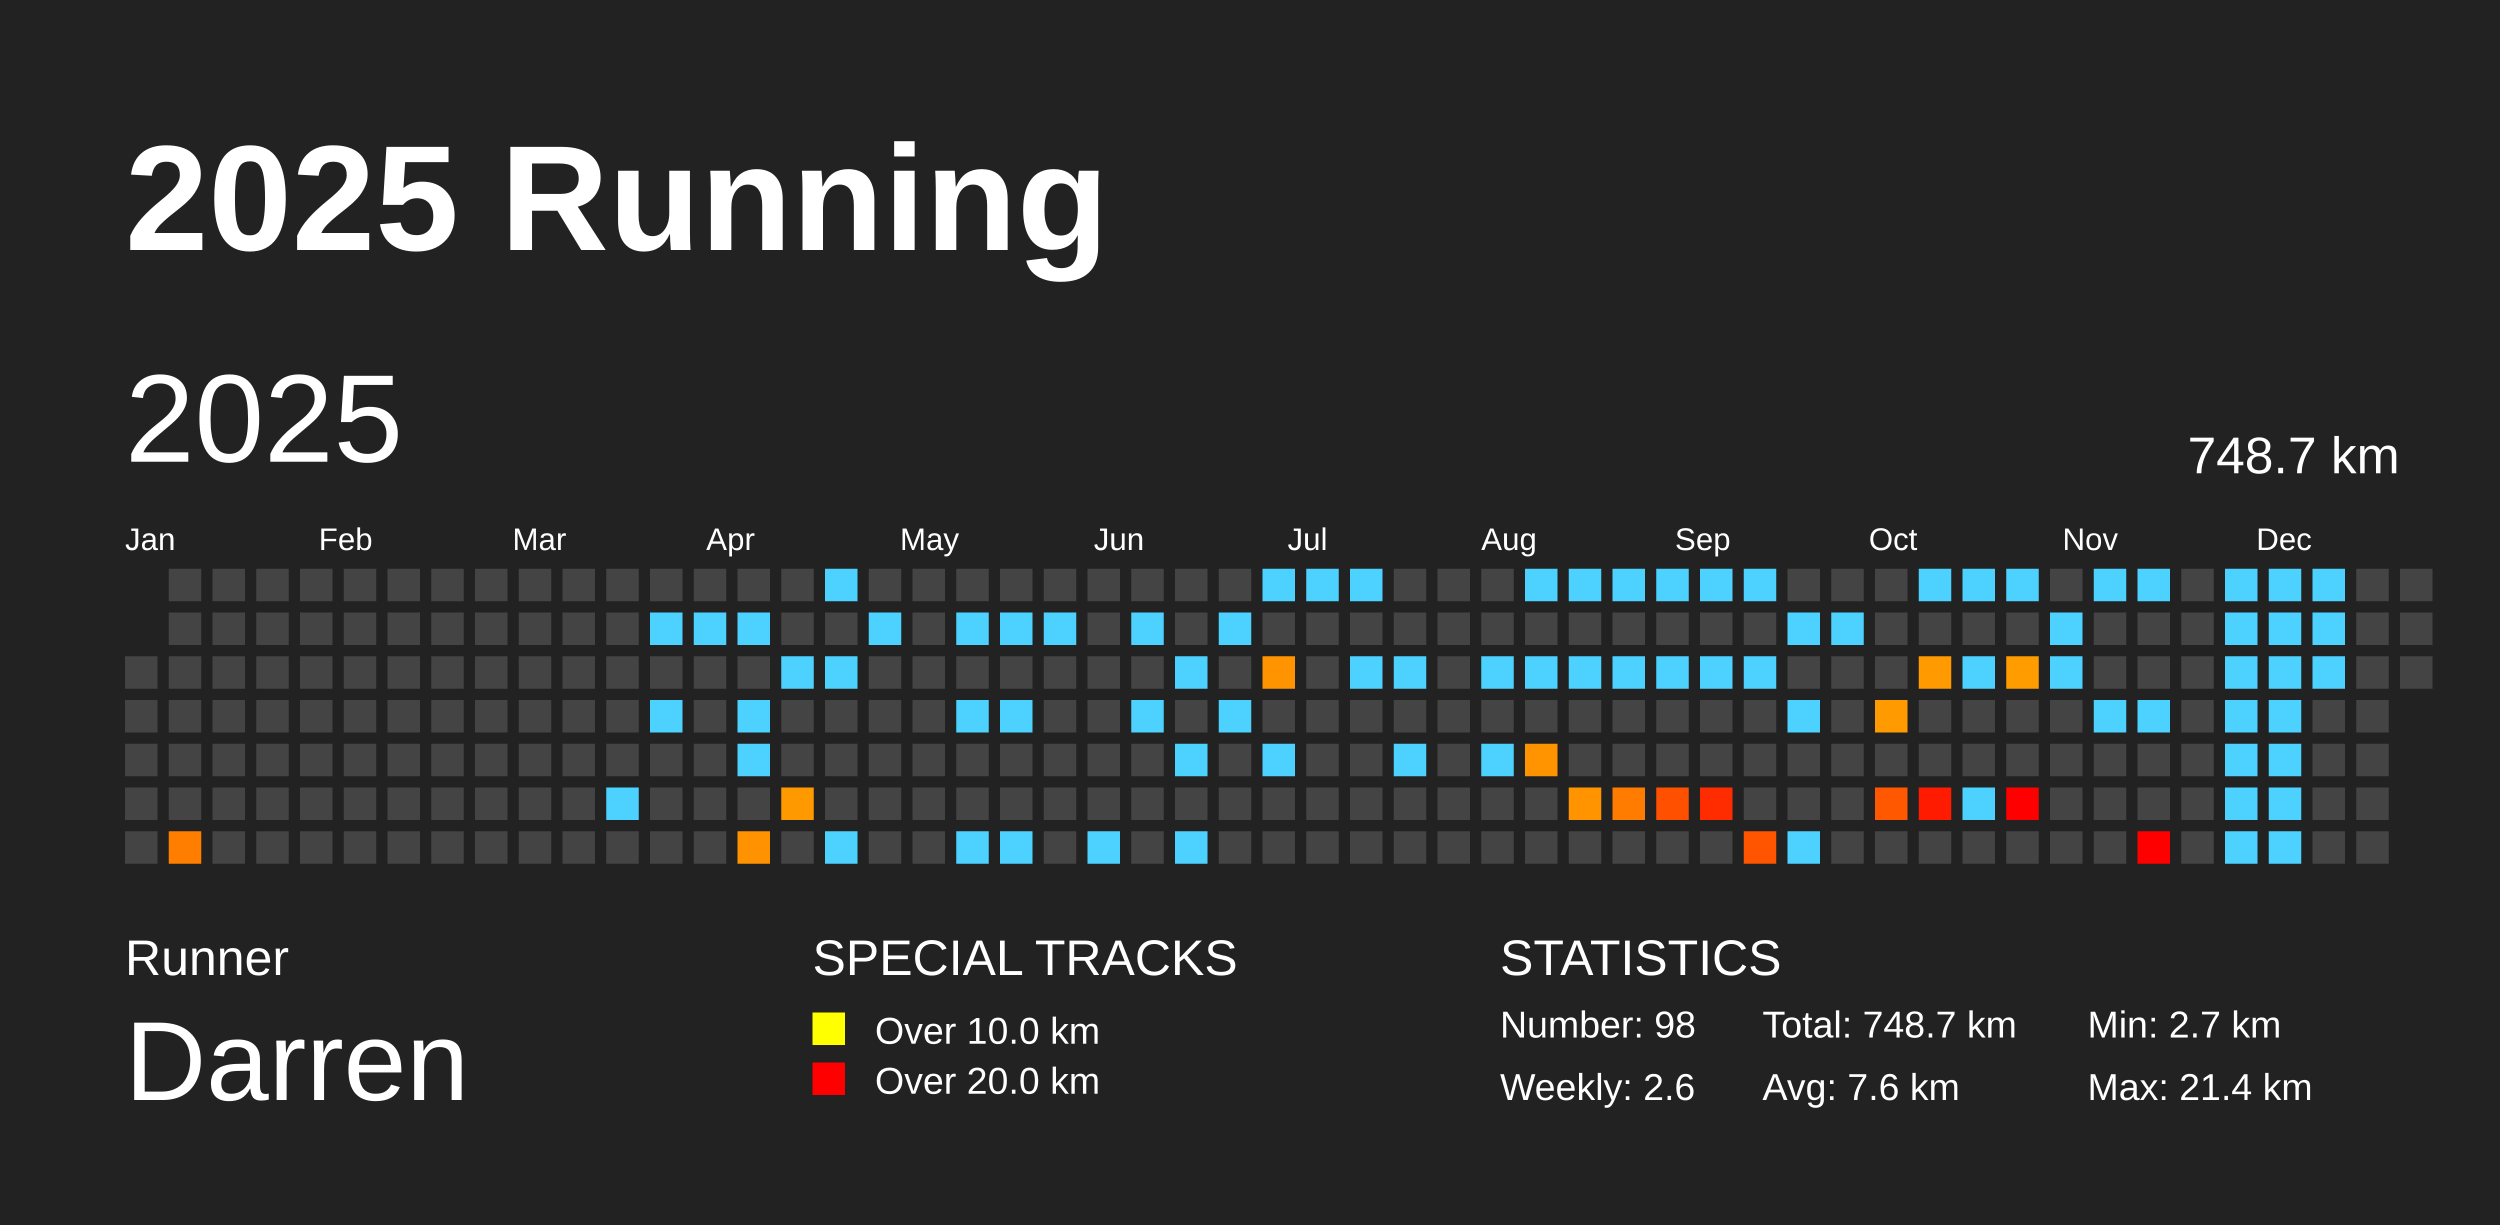
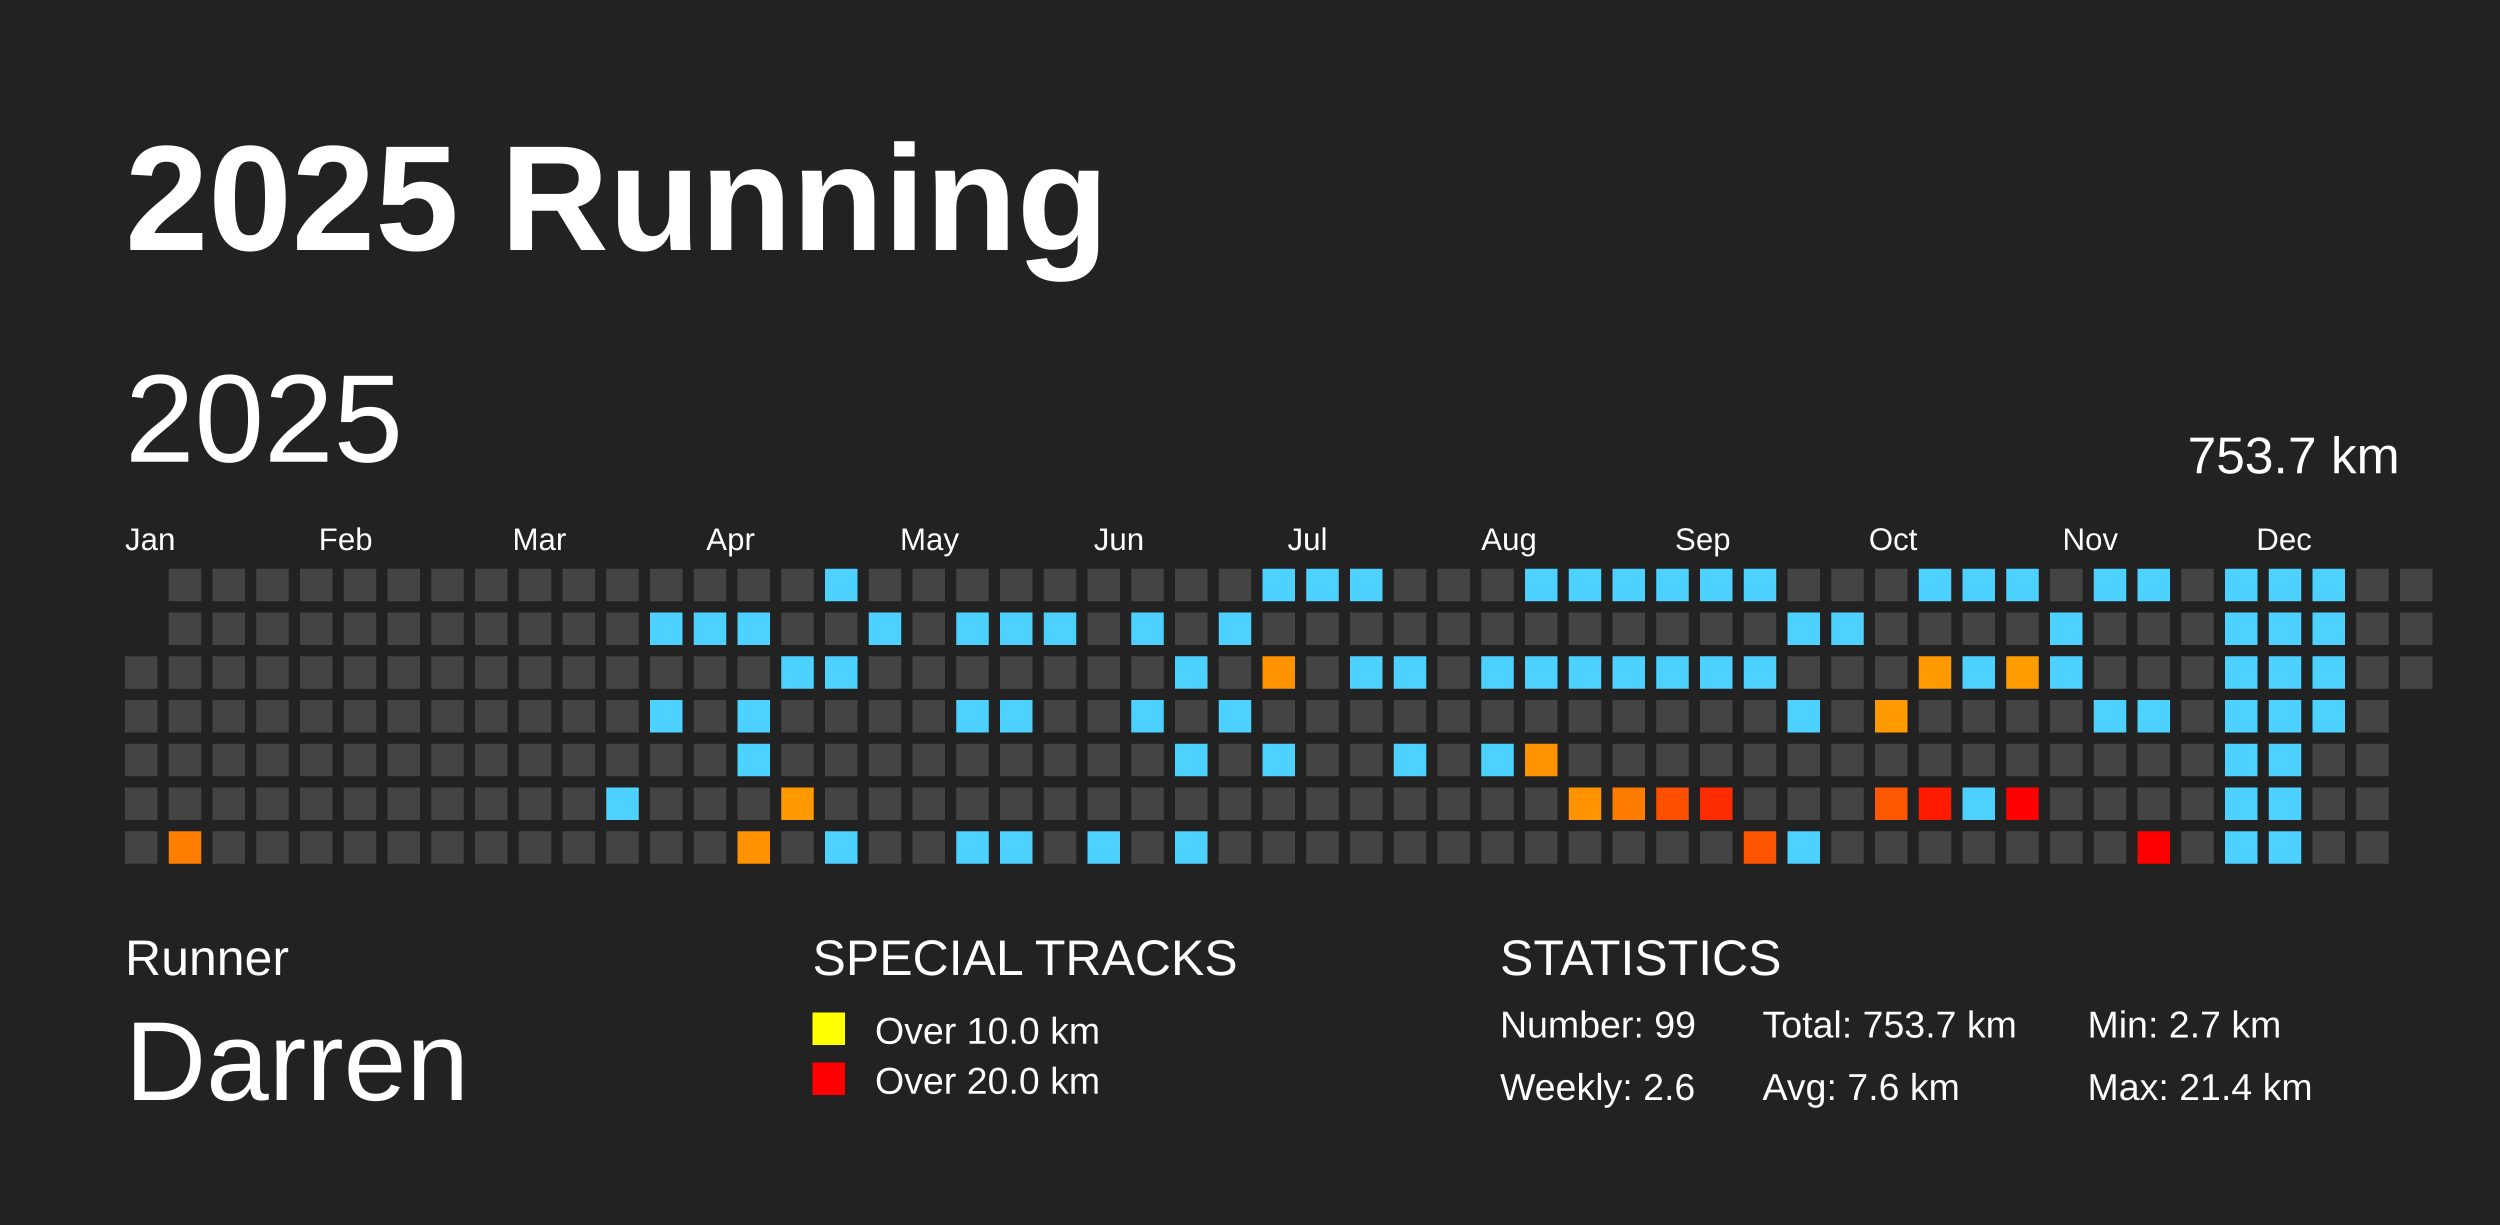
<svg xmlns="http://www.w3.org/2000/svg" baseProfile="full" height="98mm" version="1.1" viewBox="0,0,200,98" width="200mm">
  <defs />
  <rect fill="#222222" height="98" width="200" x="0" y="0" />
  <text fill="#FFFFFF" style="font-size:12px; font-family:Arial; font-weight:bold;" x="10" y="20">2025 Running</text>
  <text fill="#FFFFFF" style="font-size:4px; font-family:Arial" x="10" y="78">Runner</text>
  <text fill="#FFFFFF" style="font-size:9px; font-family:Arial" x="10" y="88">Darren</text>
  <text fill="#FFFFFF" style="font-size:4px; font-family:Arial" x="65" y="78">SPECIAL TRACKS</text>
  <rect fill="yellow" height="2.6" width="2.6" x="65" y="81" />
  <text fill="#FFFFFF" style="font-size:3px; font-family:Arial" x="70" y="83.5">Over 10.0 km</text>
  <rect fill="red" height="2.6" width="2.6" x="65" y="85" />
  <text fill="#FFFFFF" style="font-size:3px; font-family:Arial" x="70" y="87.5">Over 20.0 km</text>
  <text fill="#FFFFFF" style="font-size:4px; font-family:Arial" x="120" y="78">STATISTICS</text>
-   <text fill="#FFFFFF" style="font-size:3px; font-family:Arial" x="120" y="83">Number: 98</text>
+   <text fill="#FFFFFF" style="font-size:3px; font-family:Arial" x="120" y="83">Number: 99</text>
  <text fill="#FFFFFF" style="font-size:3px; font-family:Arial" x="120" y="88">Weekly: 2.6</text>
-   <text fill="#FFFFFF" style="font-size:3px; font-family:Arial" x="141" y="83">Total: 748.7 km</text>
+   <text fill="#FFFFFF" style="font-size:3px; font-family:Arial" x="141" y="83">Total: 753.7 km</text>
  <text fill="#FFFFFF" style="font-size:3px; font-family:Arial" x="141" y="88">Avg: 7.6 km</text>
  <text fill="#FFFFFF" style="font-size:3px; font-family:Arial" x="167" y="83">Min: 2.7 km</text>
  <text fill="#FFFFFF" style="font-size:3px; font-family:Arial" x="167" y="88">Max: 21.4 km</text>
  <text dominant-baseline="hanging" fill="#FFFFFF" style="font-size:10.0px; font-family:Arial;" x="10" y="30">2025</text>
-   <text dominant-baseline="hanging" fill="#FFFFFF" style="font-size:4.125px; font-family:Arial;" x="175" y="35">748.7 km</text>
+   <text dominant-baseline="hanging" fill="#FFFFFF" style="font-size:4.125px; font-family:Arial;" x="175" y="35">753.7 km</text>
  <text fill="#FFFFFF" style="font-size:2.5px; font-family:Arial" x="10.0" y="44">Jan</text>
  <text fill="#FFFFFF" style="font-size:2.5px; font-family:Arial" x="25.5" y="44">Feb</text>
  <text fill="#FFFFFF" style="font-size:2.5px; font-family:Arial" x="41.0" y="44">Mar</text>
  <text fill="#FFFFFF" style="font-size:2.5px; font-family:Arial" x="56.5" y="44">Apr</text>
  <text fill="#FFFFFF" style="font-size:2.5px; font-family:Arial" x="72.0" y="44">May</text>
  <text fill="#FFFFFF" style="font-size:2.5px; font-family:Arial" x="87.5" y="44">Jun</text>
  <text fill="#FFFFFF" style="font-size:2.5px; font-family:Arial" x="103.0" y="44">Jul</text>
  <text fill="#FFFFFF" style="font-size:2.5px; font-family:Arial" x="118.5" y="44">Aug</text>
  <text fill="#FFFFFF" style="font-size:2.5px; font-family:Arial" x="134.0" y="44">Sep</text>
  <text fill="#FFFFFF" style="font-size:2.5px; font-family:Arial" x="149.5" y="44">Oct</text>
  <text fill="#FFFFFF" style="font-size:2.5px; font-family:Arial" x="165.0" y="44">Nov</text>
  <text fill="#FFFFFF" style="font-size:2.5px; font-family:Arial" x="180.5" y="44">Dec</text>
  <rect fill="#444444" height="2.6" width="2.6" x="10.0" y="52.5" />
  <rect fill="#444444" height="2.6" width="2.6" x="10.0" y="56.0" />
  <rect fill="#444444" height="2.6" width="2.6" x="10.0" y="59.5" />
  <rect fill="#444444" height="2.6" width="2.6" x="10.0" y="63.0" />
  <rect fill="#444444" height="2.6" width="2.6" x="10.0" y="66.5" />
  <rect fill="#444444" height="2.6" width="2.6" x="13.5" y="45.5" />
  <rect fill="#444444" height="2.6" width="2.6" x="13.5" y="49.0" />
  <rect fill="#444444" height="2.6" width="2.6" x="13.5" y="52.5" />
  <rect fill="#444444" height="2.6" width="2.6" x="13.5" y="56.0" />
  <rect fill="#444444" height="2.6" width="2.6" x="13.5" y="59.5" />
  <rect fill="#444444" height="2.6" width="2.6" x="13.5" y="63.0" />
  <rect fill="#ff7e00" height="2.6" width="2.6" x="13.5" y="66.5" />
  <rect fill="#444444" height="2.6" width="2.6" x="17.0" y="45.5" />
  <rect fill="#444444" height="2.6" width="2.6" x="17.0" y="49.0" />
  <rect fill="#444444" height="2.6" width="2.6" x="17.0" y="52.5" />
  <rect fill="#444444" height="2.6" width="2.6" x="17.0" y="56.0" />
  <rect fill="#444444" height="2.6" width="2.6" x="17.0" y="59.5" />
  <rect fill="#444444" height="2.6" width="2.6" x="17.0" y="63.0" />
  <rect fill="#444444" height="2.6" width="2.6" x="17.0" y="66.5" />
  <rect fill="#444444" height="2.6" width="2.6" x="20.5" y="45.5" />
  <rect fill="#444444" height="2.6" width="2.6" x="20.5" y="49.0" />
  <rect fill="#444444" height="2.6" width="2.6" x="20.5" y="52.5" />
  <rect fill="#444444" height="2.6" width="2.6" x="20.5" y="56.0" />
  <rect fill="#444444" height="2.6" width="2.6" x="20.5" y="59.5" />
  <rect fill="#444444" height="2.6" width="2.6" x="20.5" y="63.0" />
  <rect fill="#444444" height="2.6" width="2.6" x="20.5" y="66.5" />
  <rect fill="#444444" height="2.6" width="2.6" x="24.0" y="45.5" />
  <rect fill="#444444" height="2.6" width="2.6" x="24.0" y="49.0" />
  <rect fill="#444444" height="2.6" width="2.6" x="24.0" y="52.5" />
  <rect fill="#444444" height="2.6" width="2.6" x="24.0" y="56.0" />
  <rect fill="#444444" height="2.6" width="2.6" x="24.0" y="59.5" />
  <rect fill="#444444" height="2.6" width="2.6" x="24.0" y="63.0" />
  <rect fill="#444444" height="2.6" width="2.6" x="24.0" y="66.5" />
  <rect fill="#444444" height="2.6" width="2.6" x="27.5" y="45.5" />
  <rect fill="#444444" height="2.6" width="2.6" x="27.5" y="49.0" />
  <rect fill="#444444" height="2.6" width="2.6" x="27.5" y="52.5" />
  <rect fill="#444444" height="2.6" width="2.6" x="27.5" y="56.0" />
  <rect fill="#444444" height="2.6" width="2.6" x="27.5" y="59.5" />
  <rect fill="#444444" height="2.6" width="2.6" x="27.5" y="63.0" />
  <rect fill="#444444" height="2.6" width="2.6" x="27.5" y="66.5" />
  <rect fill="#444444" height="2.6" width="2.6" x="31.0" y="45.5" />
  <rect fill="#444444" height="2.6" width="2.6" x="31.0" y="49.0" />
  <rect fill="#444444" height="2.6" width="2.6" x="31.0" y="52.5" />
  <rect fill="#444444" height="2.6" width="2.6" x="31.0" y="56.0" />
  <rect fill="#444444" height="2.6" width="2.6" x="31.0" y="59.5" />
  <rect fill="#444444" height="2.6" width="2.6" x="31.0" y="63.0" />
  <rect fill="#444444" height="2.6" width="2.6" x="31.0" y="66.5" />
  <rect fill="#444444" height="2.6" width="2.6" x="34.5" y="45.5" />
  <rect fill="#444444" height="2.6" width="2.6" x="34.5" y="49.0" />
  <rect fill="#444444" height="2.6" width="2.6" x="34.5" y="52.5" />
  <rect fill="#444444" height="2.6" width="2.6" x="34.5" y="56.0" />
  <rect fill="#444444" height="2.6" width="2.6" x="34.5" y="59.5" />
  <rect fill="#444444" height="2.6" width="2.6" x="34.5" y="63.0" />
  <rect fill="#444444" height="2.6" width="2.6" x="34.5" y="66.5" />
  <rect fill="#444444" height="2.6" width="2.6" x="38.0" y="45.5" />
  <rect fill="#444444" height="2.6" width="2.6" x="38.0" y="49.0" />
  <rect fill="#444444" height="2.6" width="2.6" x="38.0" y="52.5" />
  <rect fill="#444444" height="2.6" width="2.6" x="38.0" y="56.0" />
  <rect fill="#444444" height="2.6" width="2.6" x="38.0" y="59.5" />
  <rect fill="#444444" height="2.6" width="2.6" x="38.0" y="63.0" />
  <rect fill="#444444" height="2.6" width="2.6" x="38.0" y="66.5" />
  <rect fill="#444444" height="2.6" width="2.6" x="41.5" y="45.5" />
  <rect fill="#444444" height="2.6" width="2.6" x="41.5" y="49.0" />
  <rect fill="#444444" height="2.6" width="2.6" x="41.5" y="52.5" />
  <rect fill="#444444" height="2.6" width="2.6" x="41.5" y="56.0" />
  <rect fill="#444444" height="2.6" width="2.6" x="41.5" y="59.5" />
  <rect fill="#444444" height="2.6" width="2.6" x="41.5" y="63.0" />
  <rect fill="#444444" height="2.6" width="2.6" x="41.5" y="66.5" />
  <rect fill="#444444" height="2.6" width="2.6" x="45.0" y="45.5" />
  <rect fill="#444444" height="2.6" width="2.6" x="45.0" y="49.0" />
  <rect fill="#444444" height="2.6" width="2.6" x="45.0" y="52.5" />
  <rect fill="#444444" height="2.6" width="2.6" x="45.0" y="56.0" />
  <rect fill="#444444" height="2.6" width="2.6" x="45.0" y="59.5" />
  <rect fill="#444444" height="2.6" width="2.6" x="45.0" y="63.0" />
  <rect fill="#444444" height="2.6" width="2.6" x="45.0" y="66.5" />
  <rect fill="#444444" height="2.6" width="2.6" x="48.5" y="45.5" />
  <rect fill="#444444" height="2.6" width="2.6" x="48.5" y="49.0" />
  <rect fill="#444444" height="2.6" width="2.6" x="48.5" y="52.5" />
  <rect fill="#444444" height="2.6" width="2.6" x="48.5" y="56.0" />
  <rect fill="#444444" height="2.6" width="2.6" x="48.5" y="59.5" />
  <rect fill="#4dd2ff" height="2.6" width="2.6" x="48.5" y="63.0" />
  <rect fill="#444444" height="2.6" width="2.6" x="48.5" y="66.5" />
  <rect fill="#444444" height="2.6" width="2.6" x="52.0" y="45.5" />
  <rect fill="#4dd2ff" height="2.6" width="2.6" x="52.0" y="49.0" />
  <rect fill="#444444" height="2.6" width="2.6" x="52.0" y="52.5" />
  <rect fill="#4dd2ff" height="2.6" width="2.6" x="52.0" y="56.0" />
  <rect fill="#444444" height="2.6" width="2.6" x="52.0" y="59.5" />
  <rect fill="#444444" height="2.6" width="2.6" x="52.0" y="63.0" />
  <rect fill="#444444" height="2.6" width="2.6" x="52.0" y="66.5" />
  <rect fill="#444444" height="2.6" width="2.6" x="55.5" y="45.5" />
  <rect fill="#4dd2ff" height="2.6" width="2.6" x="55.5" y="49.0" />
  <rect fill="#444444" height="2.6" width="2.6" x="55.5" y="52.5" />
  <rect fill="#444444" height="2.6" width="2.6" x="55.5" y="56.0" />
  <rect fill="#444444" height="2.6" width="2.6" x="55.5" y="59.5" />
  <rect fill="#444444" height="2.6" width="2.6" x="55.5" y="63.0" />
  <rect fill="#444444" height="2.6" width="2.6" x="55.5" y="66.5" />
  <rect fill="#444444" height="2.6" width="2.6" x="59.0" y="45.5" />
  <rect fill="#4dd2ff" height="2.6" width="2.6" x="59.0" y="49.0" />
  <rect fill="#444444" height="2.6" width="2.6" x="59.0" y="52.5" />
  <rect fill="#4dd2ff" height="2.6" width="2.6" x="59.0" y="56.0" />
  <rect fill="#4dd2ff" height="2.6" width="2.6" x="59.0" y="59.5" />
  <rect fill="#444444" height="2.6" width="2.6" x="59.0" y="63.0" />
  <rect fill="#ff9200" height="2.6" width="2.6" x="59.0" y="66.5" />
  <rect fill="#444444" height="2.6" width="2.6" x="62.5" y="45.5" />
  <rect fill="#444444" height="2.6" width="2.6" x="62.5" y="49.0" />
  <rect fill="#4dd2ff" height="2.6" width="2.6" x="62.5" y="52.5" />
  <rect fill="#444444" height="2.6" width="2.6" x="62.5" y="56.0" />
  <rect fill="#444444" height="2.6" width="2.6" x="62.5" y="59.5" />
  <rect fill="#ff9900" height="2.6" width="2.6" x="62.5" y="63.0" />
  <rect fill="#444444" height="2.6" width="2.6" x="62.5" y="66.5" />
  <rect fill="#4dd2ff" height="2.6" width="2.6" x="66.0" y="45.5" />
  <rect fill="#444444" height="2.6" width="2.6" x="66.0" y="49.0" />
  <rect fill="#4dd2ff" height="2.6" width="2.6" x="66.0" y="52.5" />
  <rect fill="#444444" height="2.6" width="2.6" x="66.0" y="56.0" />
  <rect fill="#444444" height="2.6" width="2.6" x="66.0" y="59.5" />
  <rect fill="#444444" height="2.6" width="2.6" x="66.0" y="63.0" />
  <rect fill="#4dd2ff" height="2.6" width="2.6" x="66.0" y="66.5" />
  <rect fill="#444444" height="2.6" width="2.6" x="69.5" y="45.5" />
  <rect fill="#4dd2ff" height="2.6" width="2.6" x="69.5" y="49.0" />
  <rect fill="#444444" height="2.6" width="2.6" x="69.5" y="52.5" />
  <rect fill="#444444" height="2.6" width="2.6" x="69.5" y="56.0" />
  <rect fill="#444444" height="2.6" width="2.6" x="69.5" y="59.5" />
  <rect fill="#444444" height="2.6" width="2.6" x="69.5" y="63.0" />
  <rect fill="#444444" height="2.6" width="2.6" x="69.5" y="66.5" />
  <rect fill="#444444" height="2.6" width="2.6" x="73.0" y="45.5" />
  <rect fill="#444444" height="2.6" width="2.6" x="73.0" y="49.0" />
  <rect fill="#444444" height="2.6" width="2.6" x="73.0" y="52.5" />
  <rect fill="#444444" height="2.6" width="2.6" x="73.0" y="56.0" />
  <rect fill="#444444" height="2.6" width="2.6" x="73.0" y="59.5" />
  <rect fill="#444444" height="2.6" width="2.6" x="73.0" y="63.0" />
  <rect fill="#444444" height="2.6" width="2.6" x="73.0" y="66.5" />
  <rect fill="#444444" height="2.6" width="2.6" x="76.5" y="45.5" />
  <rect fill="#4dd2ff" height="2.6" width="2.6" x="76.5" y="49.0" />
  <rect fill="#444444" height="2.6" width="2.6" x="76.5" y="52.5" />
  <rect fill="#4dd2ff" height="2.6" width="2.6" x="76.5" y="56.0" />
  <rect fill="#444444" height="2.6" width="2.6" x="76.5" y="59.5" />
  <rect fill="#444444" height="2.6" width="2.6" x="76.5" y="63.0" />
  <rect fill="#4dd2ff" height="2.6" width="2.6" x="76.5" y="66.5" />
  <rect fill="#444444" height="2.6" width="2.6" x="80.0" y="45.5" />
  <rect fill="#4dd2ff" height="2.6" width="2.6" x="80.0" y="49.0" />
  <rect fill="#444444" height="2.6" width="2.6" x="80.0" y="52.5" />
  <rect fill="#4dd2ff" height="2.6" width="2.6" x="80.0" y="56.0" />
  <rect fill="#444444" height="2.6" width="2.6" x="80.0" y="59.5" />
  <rect fill="#444444" height="2.6" width="2.6" x="80.0" y="63.0" />
  <rect fill="#4dd2ff" height="2.6" width="2.6" x="80.0" y="66.5" />
  <rect fill="#444444" height="2.6" width="2.6" x="83.5" y="45.5" />
  <rect fill="#4dd2ff" height="2.6" width="2.6" x="83.5" y="49.0" />
  <rect fill="#444444" height="2.6" width="2.6" x="83.5" y="52.5" />
  <rect fill="#444444" height="2.6" width="2.6" x="83.5" y="56.0" />
  <rect fill="#444444" height="2.6" width="2.6" x="83.5" y="59.5" />
  <rect fill="#444444" height="2.6" width="2.6" x="83.5" y="63.0" />
  <rect fill="#444444" height="2.6" width="2.6" x="83.5" y="66.5" />
  <rect fill="#444444" height="2.6" width="2.6" x="87.0" y="45.5" />
  <rect fill="#444444" height="2.6" width="2.6" x="87.0" y="49.0" />
  <rect fill="#444444" height="2.6" width="2.6" x="87.0" y="52.5" />
  <rect fill="#444444" height="2.6" width="2.6" x="87.0" y="56.0" />
  <rect fill="#444444" height="2.6" width="2.6" x="87.0" y="59.5" />
  <rect fill="#444444" height="2.6" width="2.6" x="87.0" y="63.0" />
  <rect fill="#4dd2ff" height="2.6" width="2.6" x="87.0" y="66.5" />
  <rect fill="#444444" height="2.6" width="2.6" x="90.5" y="45.5" />
  <rect fill="#4dd2ff" height="2.6" width="2.6" x="90.5" y="49.0" />
  <rect fill="#444444" height="2.6" width="2.6" x="90.5" y="52.5" />
  <rect fill="#4dd2ff" height="2.6" width="2.6" x="90.5" y="56.0" />
  <rect fill="#444444" height="2.6" width="2.6" x="90.5" y="59.5" />
  <rect fill="#444444" height="2.6" width="2.6" x="90.5" y="63.0" />
  <rect fill="#444444" height="2.6" width="2.6" x="90.5" y="66.5" />
  <rect fill="#444444" height="2.6" width="2.6" x="94.0" y="45.5" />
  <rect fill="#444444" height="2.6" width="2.6" x="94.0" y="49.0" />
  <rect fill="#4dd2ff" height="2.6" width="2.6" x="94.0" y="52.5" />
  <rect fill="#444444" height="2.6" width="2.6" x="94.0" y="56.0" />
  <rect fill="#4dd2ff" height="2.6" width="2.6" x="94.0" y="59.5" />
  <rect fill="#444444" height="2.6" width="2.6" x="94.0" y="63.0" />
  <rect fill="#4dd2ff" height="2.6" width="2.6" x="94.0" y="66.5" />
  <rect fill="#444444" height="2.6" width="2.6" x="97.5" y="45.5" />
  <rect fill="#4dd2ff" height="2.6" width="2.6" x="97.5" y="49.0" />
  <rect fill="#444444" height="2.6" width="2.6" x="97.5" y="52.5" />
  <rect fill="#4dd2ff" height="2.6" width="2.6" x="97.5" y="56.0" />
  <rect fill="#444444" height="2.6" width="2.6" x="97.5" y="59.5" />
  <rect fill="#444444" height="2.6" width="2.6" x="97.5" y="63.0" />
  <rect fill="#444444" height="2.6" width="2.6" x="97.5" y="66.5" />
  <rect fill="#4dd2ff" height="2.6" width="2.6" x="101.0" y="45.5" />
  <rect fill="#444444" height="2.6" width="2.6" x="101.0" y="49.0" />
  <rect fill="#ff9400" height="2.6" width="2.6" x="101.0" y="52.5" />
  <rect fill="#444444" height="2.6" width="2.6" x="101.0" y="56.0" />
  <rect fill="#4dd2ff" height="2.6" width="2.6" x="101.0" y="59.5" />
  <rect fill="#444444" height="2.6" width="2.6" x="101.0" y="63.0" />
  <rect fill="#444444" height="2.6" width="2.6" x="101.0" y="66.5" />
  <rect fill="#4dd2ff" height="2.6" width="2.6" x="104.5" y="45.5" />
  <rect fill="#444444" height="2.6" width="2.6" x="104.5" y="49.0" />
  <rect fill="#444444" height="2.6" width="2.6" x="104.5" y="52.5" />
  <rect fill="#444444" height="2.6" width="2.6" x="104.5" y="56.0" />
  <rect fill="#444444" height="2.6" width="2.6" x="104.5" y="59.5" />
  <rect fill="#444444" height="2.6" width="2.6" x="104.5" y="63.0" />
  <rect fill="#444444" height="2.6" width="2.6" x="104.5" y="66.5" />
  <rect fill="#4dd2ff" height="2.6" width="2.6" x="108.0" y="45.5" />
  <rect fill="#444444" height="2.6" width="2.6" x="108.0" y="49.0" />
  <rect fill="#4dd2ff" height="2.6" width="2.6" x="108.0" y="52.5" />
  <rect fill="#444444" height="2.6" width="2.6" x="108.0" y="56.0" />
  <rect fill="#444444" height="2.6" width="2.6" x="108.0" y="59.5" />
  <rect fill="#444444" height="2.6" width="2.6" x="108.0" y="63.0" />
  <rect fill="#444444" height="2.6" width="2.6" x="108.0" y="66.5" />
  <rect fill="#444444" height="2.6" width="2.6" x="111.5" y="45.5" />
  <rect fill="#444444" height="2.6" width="2.6" x="111.5" y="49.0" />
  <rect fill="#4dd2ff" height="2.6" width="2.6" x="111.5" y="52.5" />
  <rect fill="#444444" height="2.6" width="2.6" x="111.5" y="56.0" />
  <rect fill="#4dd2ff" height="2.6" width="2.6" x="111.5" y="59.5" />
  <rect fill="#444444" height="2.6" width="2.6" x="111.5" y="63.0" />
  <rect fill="#444444" height="2.6" width="2.6" x="111.5" y="66.5" />
  <rect fill="#444444" height="2.6" width="2.6" x="115.0" y="45.5" />
  <rect fill="#444444" height="2.6" width="2.6" x="115.0" y="49.0" />
  <rect fill="#444444" height="2.6" width="2.6" x="115.0" y="52.5" />
  <rect fill="#444444" height="2.6" width="2.6" x="115.0" y="56.0" />
  <rect fill="#444444" height="2.6" width="2.6" x="115.0" y="59.5" />
  <rect fill="#444444" height="2.6" width="2.6" x="115.0" y="63.0" />
  <rect fill="#444444" height="2.6" width="2.6" x="115.0" y="66.5" />
  <rect fill="#444444" height="2.6" width="2.6" x="118.5" y="45.5" />
  <rect fill="#444444" height="2.6" width="2.6" x="118.5" y="49.0" />
  <rect fill="#4dd2ff" height="2.6" width="2.6" x="118.5" y="52.5" />
  <rect fill="#444444" height="2.6" width="2.6" x="118.5" y="56.0" />
  <rect fill="#4dd2ff" height="2.6" width="2.6" x="118.5" y="59.5" />
  <rect fill="#444444" height="2.6" width="2.6" x="118.5" y="63.0" />
  <rect fill="#444444" height="2.6" width="2.6" x="118.5" y="66.5" />
  <rect fill="#4dd2ff" height="2.6" width="2.6" x="122.0" y="45.5" />
  <rect fill="#444444" height="2.6" width="2.6" x="122.0" y="49.0" />
  <rect fill="#4dd2ff" height="2.6" width="2.6" x="122.0" y="52.5" />
  <rect fill="#444444" height="2.6" width="2.6" x="122.0" y="56.0" />
  <rect fill="#ff9300" height="2.6" width="2.6" x="122.0" y="59.5" />
  <rect fill="#444444" height="2.6" width="2.6" x="122.0" y="63.0" />
  <rect fill="#444444" height="2.6" width="2.6" x="122.0" y="66.5" />
  <rect fill="#4dd2ff" height="2.6" width="2.6" x="125.5" y="45.5" />
  <rect fill="#444444" height="2.6" width="2.6" x="125.5" y="49.0" />
  <rect fill="#4dd2ff" height="2.6" width="2.6" x="125.5" y="52.5" />
  <rect fill="#444444" height="2.6" width="2.6" x="125.5" y="56.0" />
  <rect fill="#444444" height="2.6" width="2.6" x="125.5" y="59.5" />
  <rect fill="#ff9400" height="2.6" width="2.6" x="125.5" y="63.0" />
  <rect fill="#444444" height="2.6" width="2.6" x="125.5" y="66.5" />
  <rect fill="#4dd2ff" height="2.6" width="2.6" x="129.0" y="45.5" />
  <rect fill="#444444" height="2.6" width="2.6" x="129.0" y="49.0" />
  <rect fill="#4dd2ff" height="2.6" width="2.6" x="129.0" y="52.5" />
  <rect fill="#444444" height="2.6" width="2.6" x="129.0" y="56.0" />
  <rect fill="#444444" height="2.6" width="2.6" x="129.0" y="59.5" />
  <rect fill="#ff7c00" height="2.6" width="2.6" x="129.0" y="63.0" />
  <rect fill="#444444" height="2.6" width="2.6" x="129.0" y="66.5" />
  <rect fill="#4dd2ff" height="2.6" width="2.6" x="132.5" y="45.5" />
  <rect fill="#444444" height="2.6" width="2.6" x="132.5" y="49.0" />
  <rect fill="#4dd2ff" height="2.6" width="2.6" x="132.5" y="52.5" />
  <rect fill="#444444" height="2.6" width="2.6" x="132.5" y="56.0" />
  <rect fill="#444444" height="2.6" width="2.6" x="132.5" y="59.5" />
  <rect fill="#ff5000" height="2.6" width="2.6" x="132.5" y="63.0" />
  <rect fill="#444444" height="2.6" width="2.6" x="132.5" y="66.5" />
  <rect fill="#4dd2ff" height="2.6" width="2.6" x="136.0" y="45.5" />
  <rect fill="#444444" height="2.6" width="2.6" x="136.0" y="49.0" />
  <rect fill="#4dd2ff" height="2.6" width="2.6" x="136.0" y="52.5" />
  <rect fill="#444444" height="2.6" width="2.6" x="136.0" y="56.0" />
  <rect fill="#444444" height="2.6" width="2.6" x="136.0" y="59.5" />
  <rect fill="#ff2c00" height="2.6" width="2.6" x="136.0" y="63.0" />
  <rect fill="#444444" height="2.6" width="2.6" x="136.0" y="66.5" />
  <rect fill="#4dd2ff" height="2.6" width="2.6" x="139.5" y="45.5" />
  <rect fill="#444444" height="2.6" width="2.6" x="139.5" y="49.0" />
  <rect fill="#4dd2ff" height="2.6" width="2.6" x="139.5" y="52.5" />
  <rect fill="#444444" height="2.6" width="2.6" x="139.5" y="56.0" />
  <rect fill="#444444" height="2.6" width="2.6" x="139.5" y="59.5" />
  <rect fill="#444444" height="2.6" width="2.6" x="139.5" y="63.0" />
  <rect fill="#ff5500" height="2.6" width="2.6" x="139.5" y="66.5" />
  <rect fill="#444444" height="2.6" width="2.6" x="143.0" y="45.5" />
  <rect fill="#4dd2ff" height="2.6" width="2.6" x="143.0" y="49.0" />
  <rect fill="#444444" height="2.6" width="2.6" x="143.0" y="52.5" />
  <rect fill="#4dd2ff" height="2.6" width="2.6" x="143.0" y="56.0" />
  <rect fill="#444444" height="2.6" width="2.6" x="143.0" y="59.5" />
  <rect fill="#444444" height="2.6" width="2.6" x="143.0" y="63.0" />
  <rect fill="#4dd2ff" height="2.6" width="2.6" x="143.0" y="66.5" />
  <rect fill="#444444" height="2.6" width="2.6" x="146.5" y="45.5" />
  <rect fill="#4dd2ff" height="2.6" width="2.6" x="146.5" y="49.0" />
  <rect fill="#444444" height="2.6" width="2.6" x="146.5" y="52.5" />
  <rect fill="#444444" height="2.6" width="2.6" x="146.5" y="56.0" />
  <rect fill="#444444" height="2.6" width="2.6" x="146.5" y="59.5" />
  <rect fill="#444444" height="2.6" width="2.6" x="146.5" y="63.0" />
  <rect fill="#444444" height="2.6" width="2.6" x="146.5" y="66.5" />
  <rect fill="#444444" height="2.6" width="2.6" x="150.0" y="45.5" />
  <rect fill="#444444" height="2.6" width="2.6" x="150.0" y="49.0" />
  <rect fill="#444444" height="2.6" width="2.6" x="150.0" y="52.5" />
  <rect fill="#ff9b00" height="2.6" width="2.6" x="150.0" y="56.0" />
  <rect fill="#444444" height="2.6" width="2.6" x="150.0" y="59.5" />
  <rect fill="#ff5800" height="2.6" width="2.6" x="150.0" y="63.0" />
  <rect fill="#444444" height="2.6" width="2.6" x="150.0" y="66.5" />
  <rect fill="#4dd2ff" height="2.6" width="2.6" x="153.5" y="45.5" />
  <rect fill="#444444" height="2.6" width="2.6" x="153.5" y="49.0" />
  <rect fill="#ff9a00" height="2.6" width="2.6" x="153.5" y="52.5" />
  <rect fill="#444444" height="2.6" width="2.6" x="153.5" y="56.0" />
  <rect fill="#444444" height="2.6" width="2.6" x="153.5" y="59.5" />
  <rect fill="#ff1b00" height="2.6" width="2.6" x="153.5" y="63.0" />
  <rect fill="#444444" height="2.6" width="2.6" x="153.5" y="66.5" />
  <rect fill="#4dd2ff" height="2.6" width="2.6" x="157.0" y="45.5" />
  <rect fill="#444444" height="2.6" width="2.6" x="157.0" y="49.0" />
  <rect fill="#4dd2ff" height="2.6" width="2.6" x="157.0" y="52.5" />
  <rect fill="#444444" height="2.6" width="2.6" x="157.0" y="56.0" />
  <rect fill="#444444" height="2.6" width="2.6" x="157.0" y="59.5" />
  <rect fill="#4dd2ff" height="2.6" width="2.6" x="157.0" y="63.0" />
  <rect fill="#444444" height="2.6" width="2.6" x="157.0" y="66.5" />
  <rect fill="#4dd2ff" height="2.6" width="2.6" x="160.5" y="45.5" />
  <rect fill="#444444" height="2.6" width="2.6" x="160.5" y="49.0" />
  <rect fill="#ff9c00" height="2.6" width="2.6" x="160.5" y="52.5" />
  <rect fill="#444444" height="2.6" width="2.6" x="160.5" y="56.0" />
  <rect fill="#444444" height="2.6" width="2.6" x="160.5" y="59.5" />
  <rect fill="red" height="2.6" width="2.6" x="160.5" y="63.0" />
  <rect fill="#444444" height="2.6" width="2.6" x="160.5" y="66.5" />
  <rect fill="#444444" height="2.6" width="2.6" x="164.0" y="45.5" />
  <rect fill="#4dd2ff" height="2.6" width="2.6" x="164.0" y="49.0" />
  <rect fill="#4dd2ff" height="2.6" width="2.6" x="164.0" y="52.5" />
  <rect fill="#444444" height="2.6" width="2.6" x="164.0" y="56.0" />
  <rect fill="#444444" height="2.6" width="2.6" x="164.0" y="59.5" />
  <rect fill="#444444" height="2.6" width="2.6" x="164.0" y="63.0" />
  <rect fill="#444444" height="2.6" width="2.6" x="164.0" y="66.5" />
  <rect fill="#4dd2ff" height="2.6" width="2.6" x="167.5" y="45.5" />
  <rect fill="#444444" height="2.6" width="2.6" x="167.5" y="49.0" />
  <rect fill="#444444" height="2.6" width="2.6" x="167.5" y="52.5" />
  <rect fill="#4dd2ff" height="2.6" width="2.6" x="167.5" y="56.0" />
  <rect fill="#444444" height="2.6" width="2.6" x="167.5" y="59.5" />
  <rect fill="#444444" height="2.6" width="2.6" x="167.5" y="63.0" />
  <rect fill="#444444" height="2.6" width="2.6" x="167.5" y="66.5" />
  <rect fill="#4dd2ff" height="2.6" width="2.6" x="171.0" y="45.5" />
  <rect fill="#444444" height="2.6" width="2.6" x="171.0" y="49.0" />
  <rect fill="#444444" height="2.6" width="2.6" x="171.0" y="52.5" />
  <rect fill="#4dd2ff" height="2.6" width="2.6" x="171.0" y="56.0" />
  <rect fill="#444444" height="2.6" width="2.6" x="171.0" y="59.5" />
  <rect fill="#444444" height="2.6" width="2.6" x="171.0" y="63.0" />
  <rect fill="red" height="2.6" width="2.6" x="171.0" y="66.5" />
  <rect fill="#444444" height="2.6" width="2.6" x="174.5" y="45.5" />
  <rect fill="#444444" height="2.6" width="2.6" x="174.5" y="49.0" />
  <rect fill="#444444" height="2.6" width="2.6" x="174.5" y="52.5" />
  <rect fill="#444444" height="2.6" width="2.6" x="174.5" y="56.0" />
  <rect fill="#444444" height="2.6" width="2.6" x="174.5" y="59.5" />
  <rect fill="#444444" height="2.6" width="2.6" x="174.5" y="63.0" />
  <rect fill="#444444" height="2.6" width="2.6" x="174.5" y="66.5" />
  <rect fill="#4dd2ff" height="2.6" width="2.6" x="178.0" y="45.5" />
  <rect fill="#4dd2ff" height="2.6" width="2.6" x="178.0" y="49.0" />
  <rect fill="#4dd2ff" height="2.6" width="2.6" x="178.0" y="52.5" />
  <rect fill="#4dd2ff" height="2.6" width="2.6" x="178.0" y="56.0" />
  <rect fill="#4dd2ff" height="2.6" width="2.6" x="178.0" y="59.5" />
  <rect fill="#4dd2ff" height="2.6" width="2.6" x="178.0" y="63.0" />
  <rect fill="#4dd2ff" height="2.6" width="2.6" x="178.0" y="66.5" />
  <rect fill="#4dd2ff" height="2.6" width="2.6" x="181.5" y="45.5" />
  <rect fill="#4dd2ff" height="2.6" width="2.6" x="181.5" y="49.0" />
  <rect fill="#4dd2ff" height="2.6" width="2.6" x="181.5" y="52.5" />
  <rect fill="#4dd2ff" height="2.6" width="2.6" x="181.5" y="56.0" />
  <rect fill="#4dd2ff" height="2.6" width="2.6" x="181.5" y="59.5" />
  <rect fill="#4dd2ff" height="2.6" width="2.6" x="181.5" y="63.0" />
  <rect fill="#4dd2ff" height="2.6" width="2.6" x="181.5" y="66.5" />
  <rect fill="#4dd2ff" height="2.6" width="2.6" x="185.0" y="45.5" />
  <rect fill="#4dd2ff" height="2.6" width="2.6" x="185.0" y="49.0" />
  <rect fill="#4dd2ff" height="2.6" width="2.6" x="185.0" y="52.5" />
-   <rect fill="#444444" height="2.6" width="2.6" x="185.0" y="56.0" />
+   <rect fill="#4dd2ff" height="2.6" width="2.6" x="185.0" y="56.0" />
  <rect fill="#444444" height="2.6" width="2.6" x="185.0" y="59.5" />
  <rect fill="#444444" height="2.6" width="2.6" x="185.0" y="63.0" />
  <rect fill="#444444" height="2.6" width="2.6" x="185.0" y="66.5" />
  <rect fill="#444444" height="2.6" width="2.6" x="188.5" y="45.5" />
  <rect fill="#444444" height="2.6" width="2.6" x="188.5" y="49.0" />
  <rect fill="#444444" height="2.6" width="2.6" x="188.5" y="52.5" />
  <rect fill="#444444" height="2.6" width="2.6" x="188.5" y="56.0" />
  <rect fill="#444444" height="2.6" width="2.6" x="188.5" y="59.5" />
  <rect fill="#444444" height="2.6" width="2.6" x="188.5" y="63.0" />
  <rect fill="#444444" height="2.6" width="2.6" x="188.5" y="66.5" />
  <rect fill="#444444" height="2.6" width="2.6" x="192.0" y="45.5" />
  <rect fill="#444444" height="2.6" width="2.6" x="192.0" y="49.0" />
  <rect fill="#444444" height="2.6" width="2.6" x="192.0" y="52.5" />
</svg>
